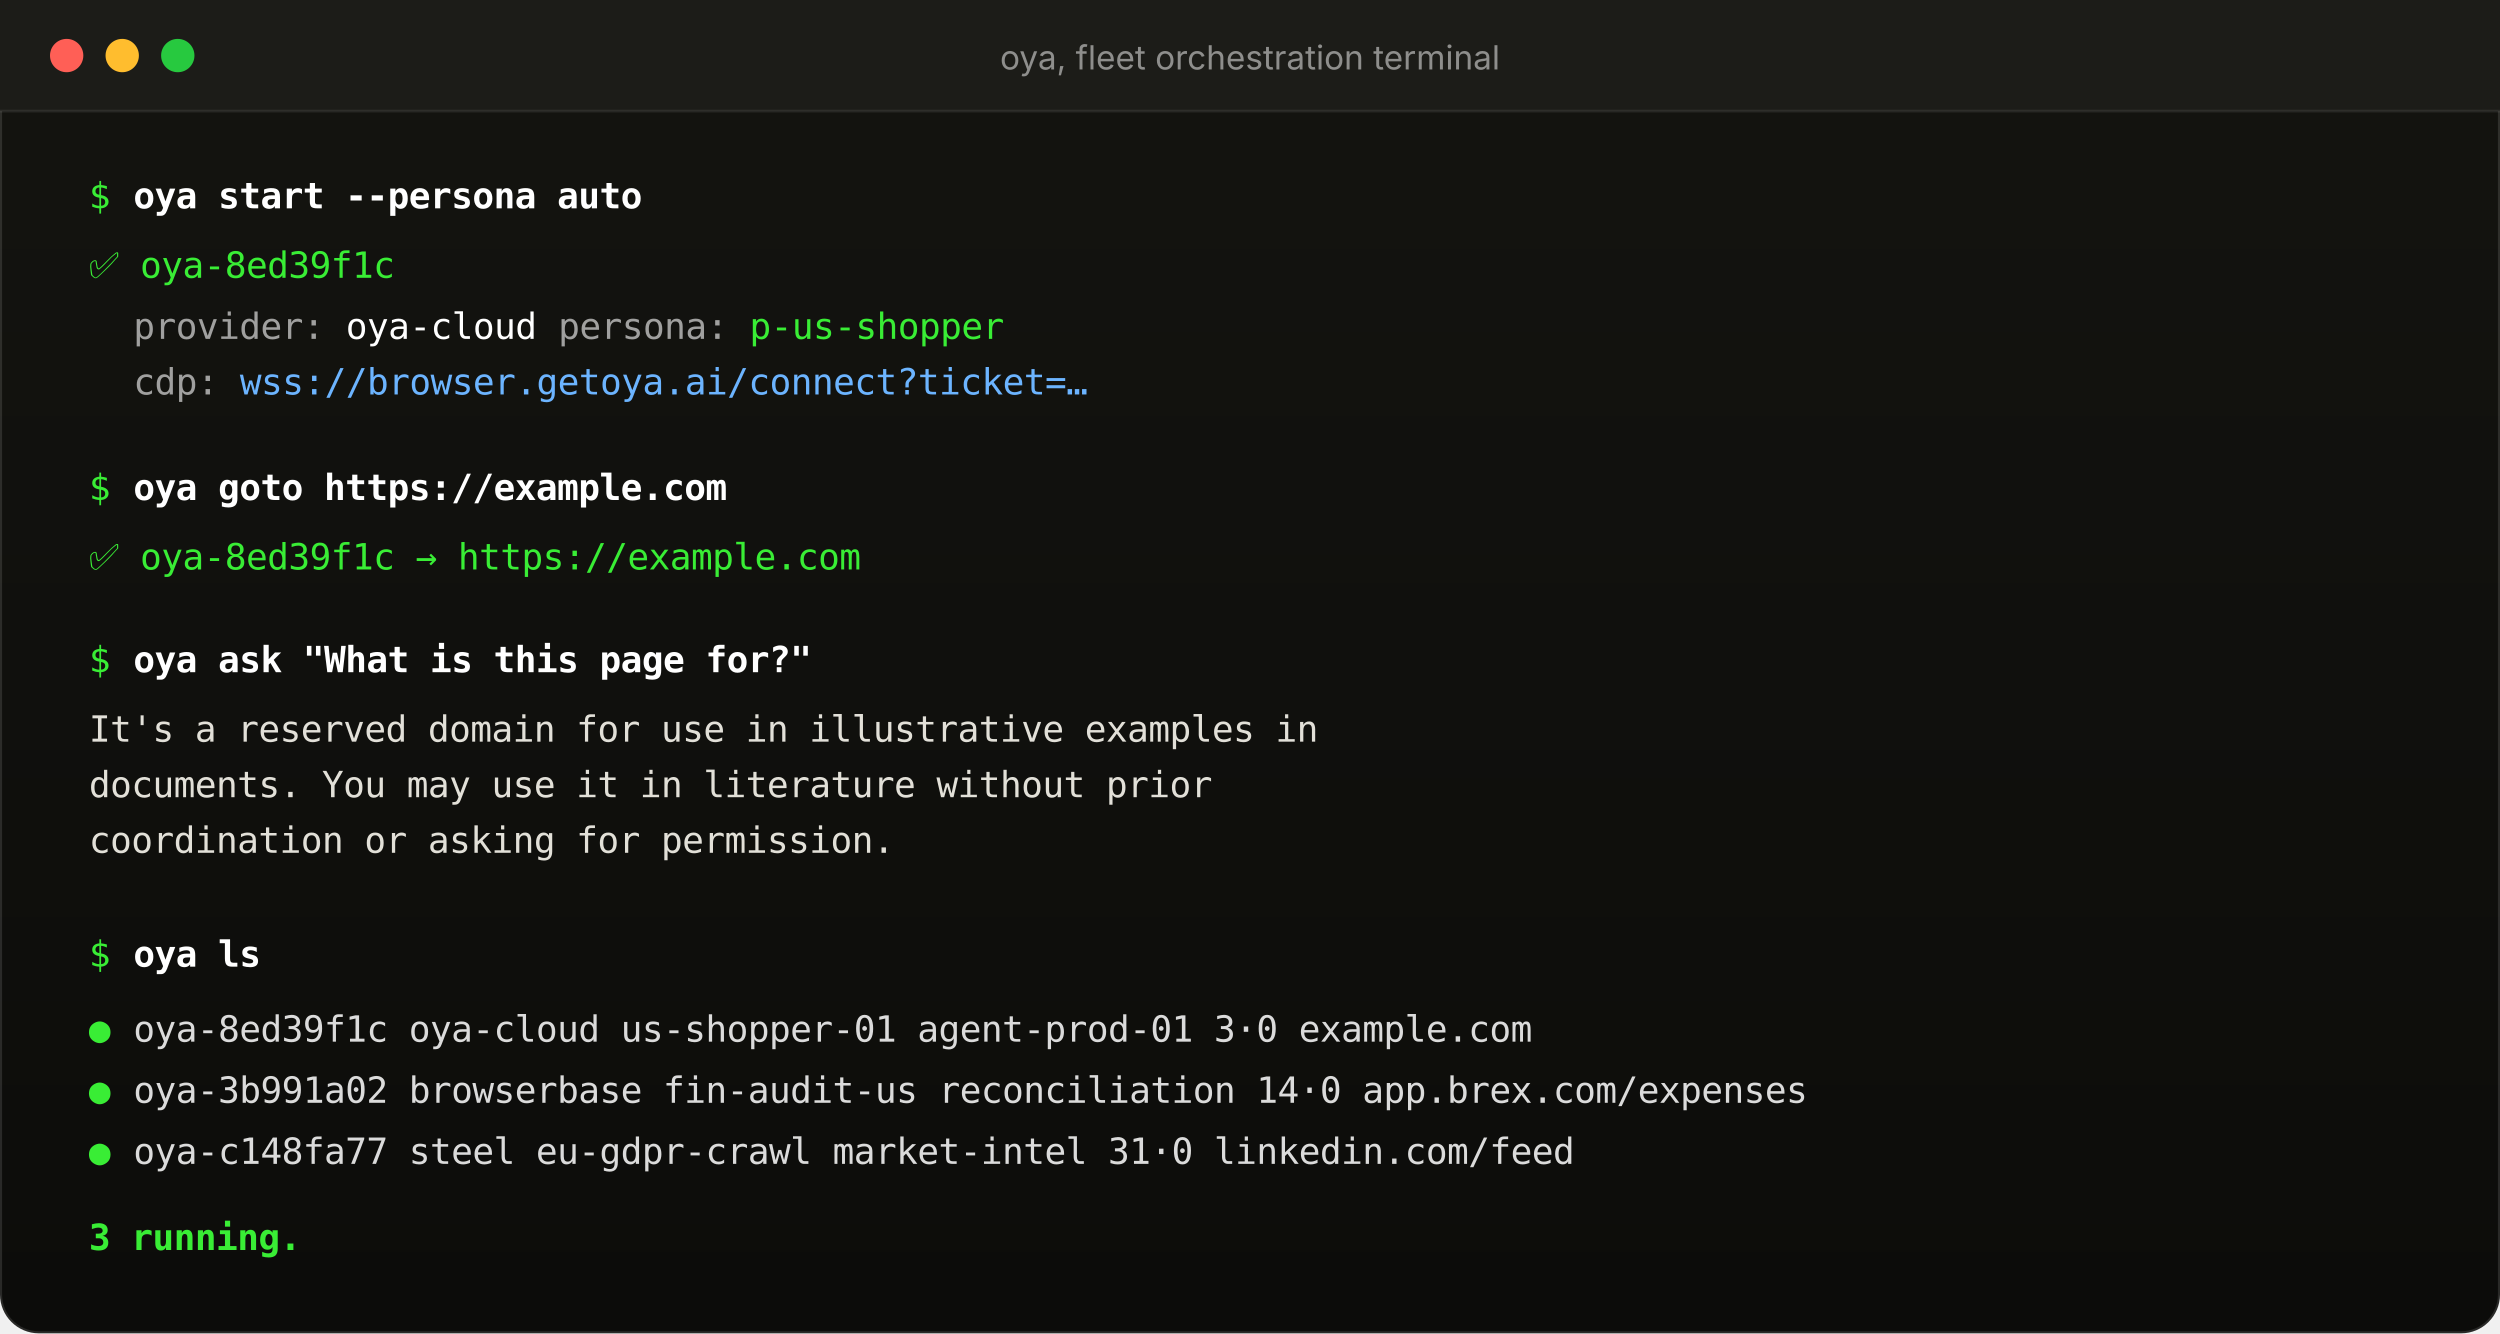
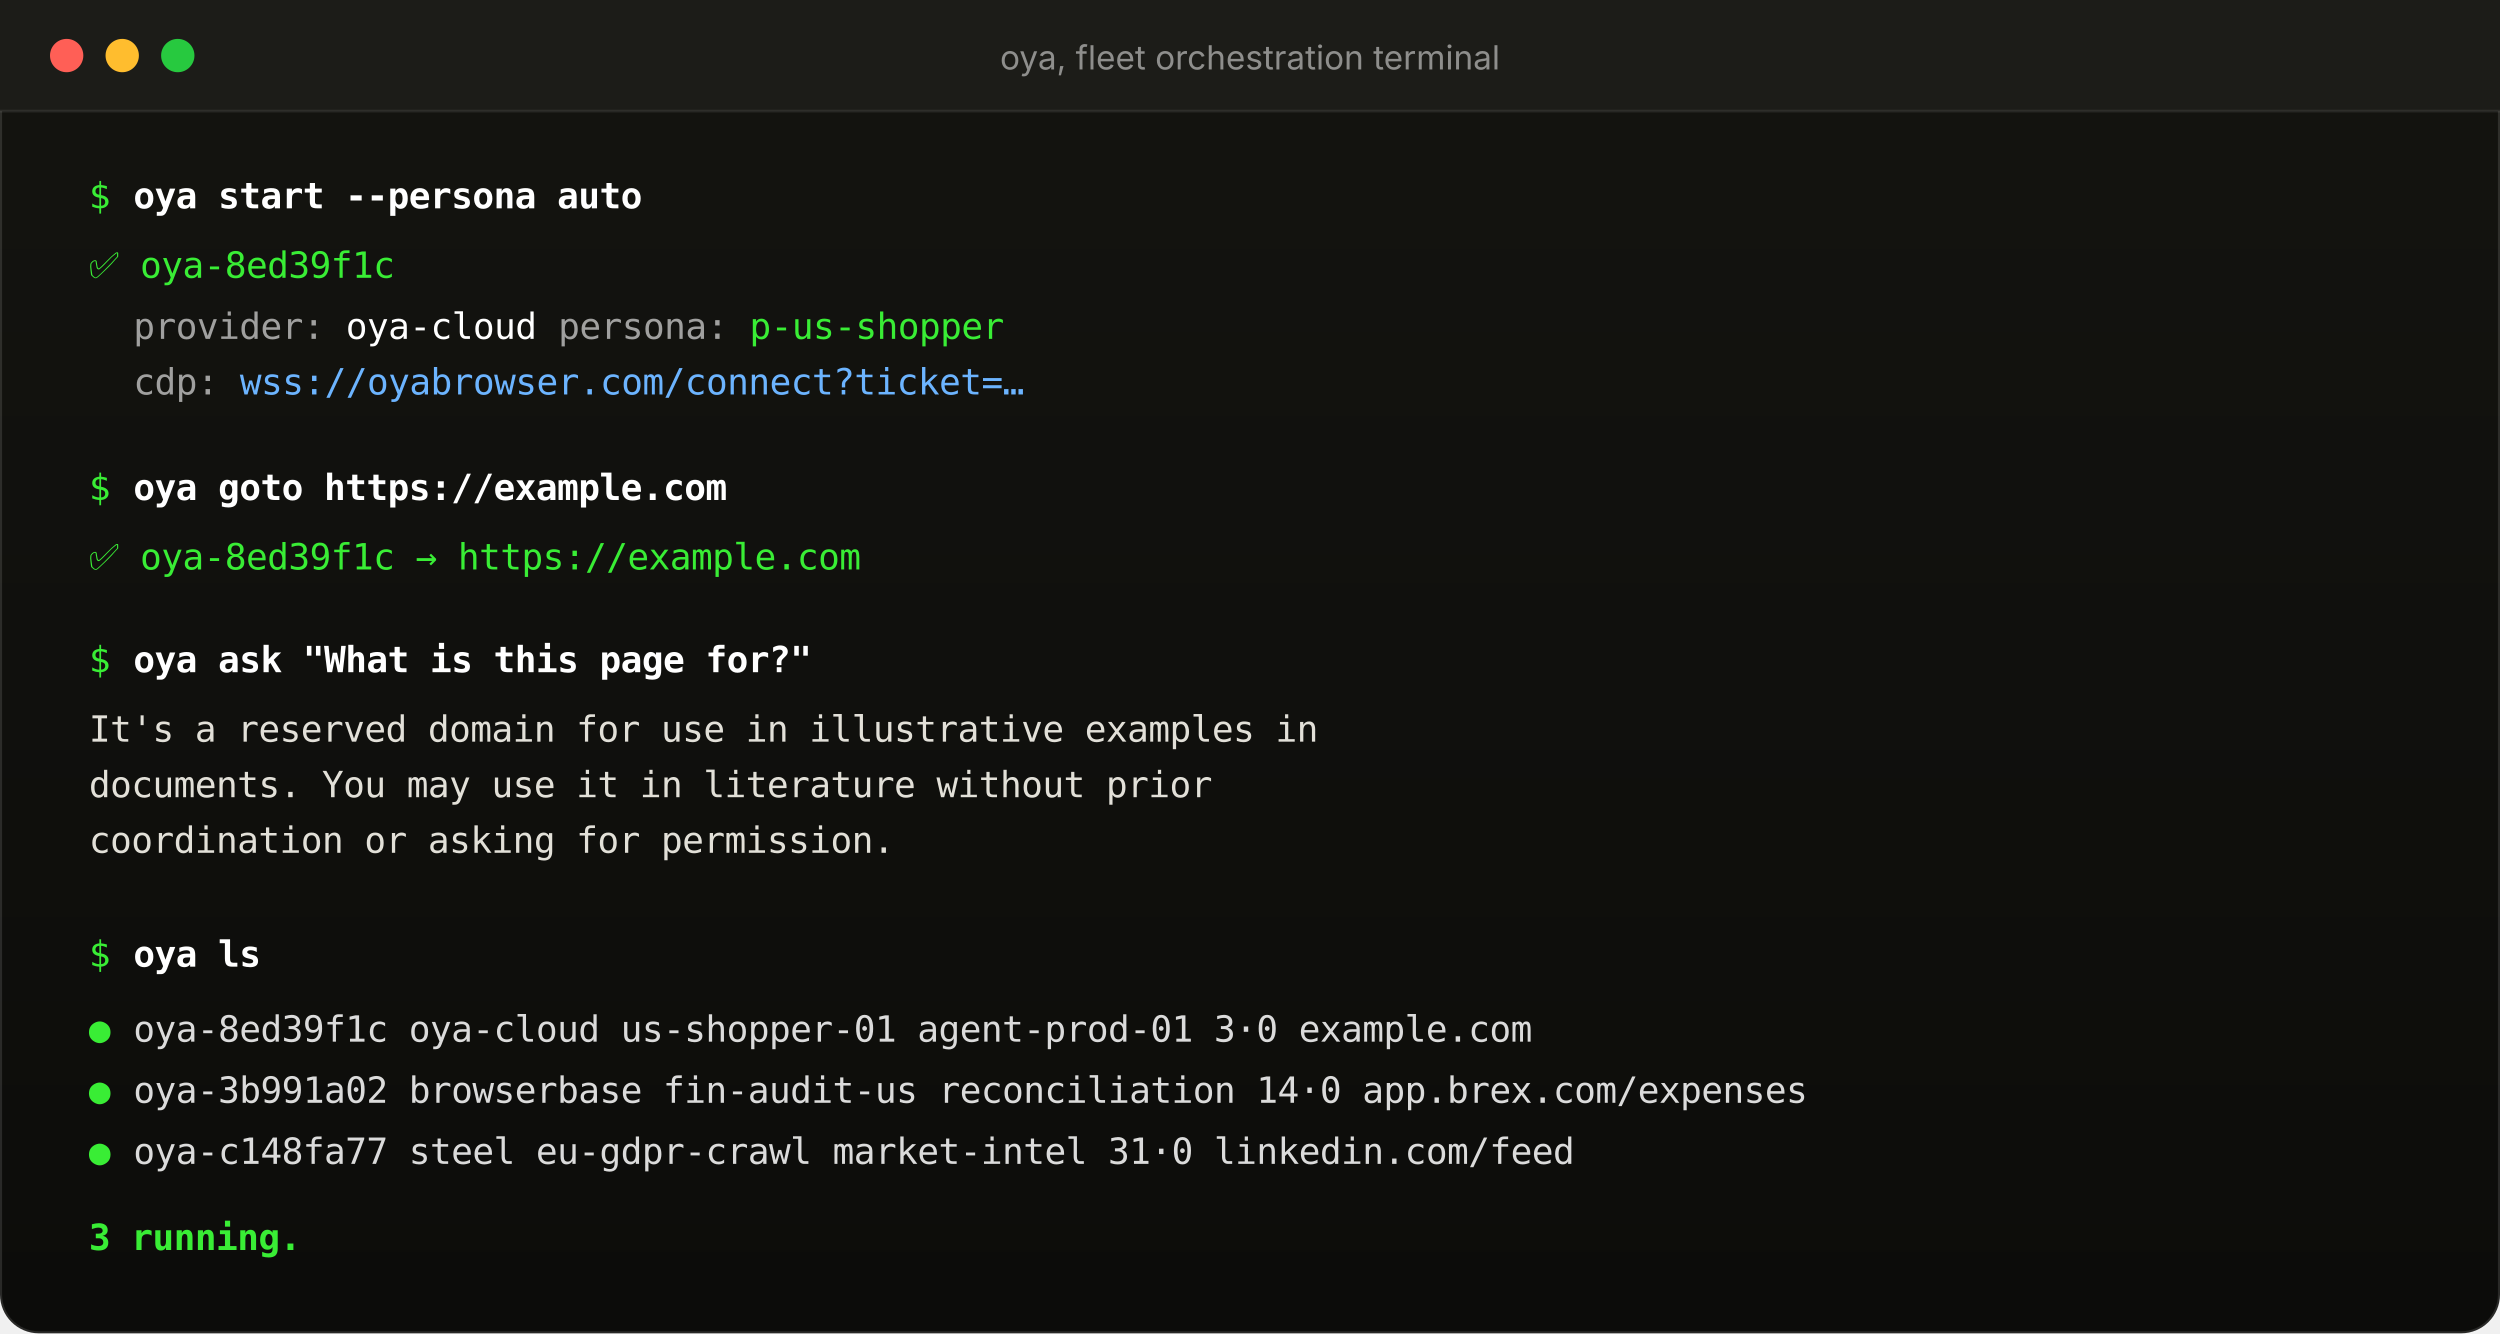
<svg xmlns="http://www.w3.org/2000/svg" viewBox="0 0 900 480" width="100%" height="100%">
  <defs>
    <linearGradient id="term-bg" x1="0%" y1="0%" x2="0%" y2="100%">
      <stop offset="0%" stop-color="#141410" />
      <stop offset="100%" stop-color="#0c0c0a" />
    </linearGradient>
  </defs>
  <rect width="900" height="480" rx="14" fill="url(#term-bg)" stroke="rgba(255,255,255,0.12)" stroke-width="1.5" />
  <path d="M0 0 h900 v40 h-900 z" fill="#1c1c18" rx="14" />
  <rect x="0" y="28" width="900" height="12" fill="#1c1c18" />
  <line x1="0" y1="40" x2="900" y2="40" stroke="rgba(255,255,255,0.08)" stroke-width="1" />
  <circle cx="24" cy="20" r="6" fill="#ff5f56" />
  <circle cx="44" cy="20" r="6" fill="#ffbd2e" />
  <circle cx="64" cy="20" r="6" fill="#27c93f" />
  <text x="450" y="25" text-anchor="middle" font-family="-apple-system, BlinkMacSystemFont, monospace" font-size="12" fill="rgba(255,255,255,0.5)">oya, fleet orchestration terminal</text>
  <g font-family="'Cascadia Code', 'Fira Code', Menlo, Monaco, monospace" font-size="13" letter-spacing="-0.2">
    <text x="32" y="75" fill="#39ed35">$</text>
    <text x="48" y="75" fill="#ffffff" font-weight="600">oya start --persona auto</text>
    <text x="32" y="100" fill="#39ed35">✅ oya-8ed39f1c</text>
    <text x="48" y="122" fill="rgba(255,255,255,0.6)">provider: <tspan fill="#ffffff">oya-cloud</tspan>   persona: <tspan fill="#39ed35">p-us-shopper</tspan>
    </text>
-     <text x="48" y="142" fill="rgba(255,255,255,0.6)">cdp:      <tspan fill="#6cb4ff">wss://browser.getoya.ai/connect?ticket=…</tspan>
+     <text x="48" y="142" fill="rgba(255,255,255,0.6)">cdp:      <tspan fill="#6cb4ff">wss://oyabrowser.com/connect?ticket=…</tspan>
    </text>
    <text x="32" y="180" fill="#39ed35">$</text>
    <text x="48" y="180" fill="#ffffff" font-weight="600">oya goto https://example.com</text>
    <text x="32" y="205" fill="#39ed35">✅ oya-8ed39f1c → https://example.com</text>
    <text x="32" y="242" fill="#39ed35">$</text>
    <text x="48" y="242" fill="#ffffff" font-weight="600">oya ask "What is this page for?"</text>
    <text x="32" y="267" fill="#e2e0d8">It's a reserved domain for use in illustrative examples in</text>
    <text x="32" y="287" fill="#e2e0d8">documents. You may use it in literature without prior</text>
    <text x="32" y="307" fill="#e2e0d8">coordination or asking for permission.</text>
    <text x="32" y="348" fill="#39ed35">$</text>
    <text x="48" y="348" fill="#ffffff" font-weight="600">oya ls</text>
    <text x="32" y="375" fill="#39ed35">●</text>
    <text x="48" y="375" fill="rgba(255,255,255,0.85)">oya-8ed39f1c  oya-cloud      us-shopper-01   agent-prod-01     3·0   example.com</text>
    <text x="32" y="397" fill="#39ed35">●</text>
    <text x="48" y="397" fill="rgba(255,255,255,0.85)">oya-3b991a02  browserbase    fin-audit-us    reconciliation    14·0  app.brex.com/expenses</text>
    <text x="32" y="419" fill="#39ed35">●</text>
    <text x="48" y="419" fill="rgba(255,255,255,0.85)">oya-c148fa77  steel          eu-gdpr-crawl   market-intel      31·0  linkedin.com/feed</text>
    <text x="32" y="450" fill="#39ed35" font-weight="600">3 running.</text>
  </g>
</svg>
